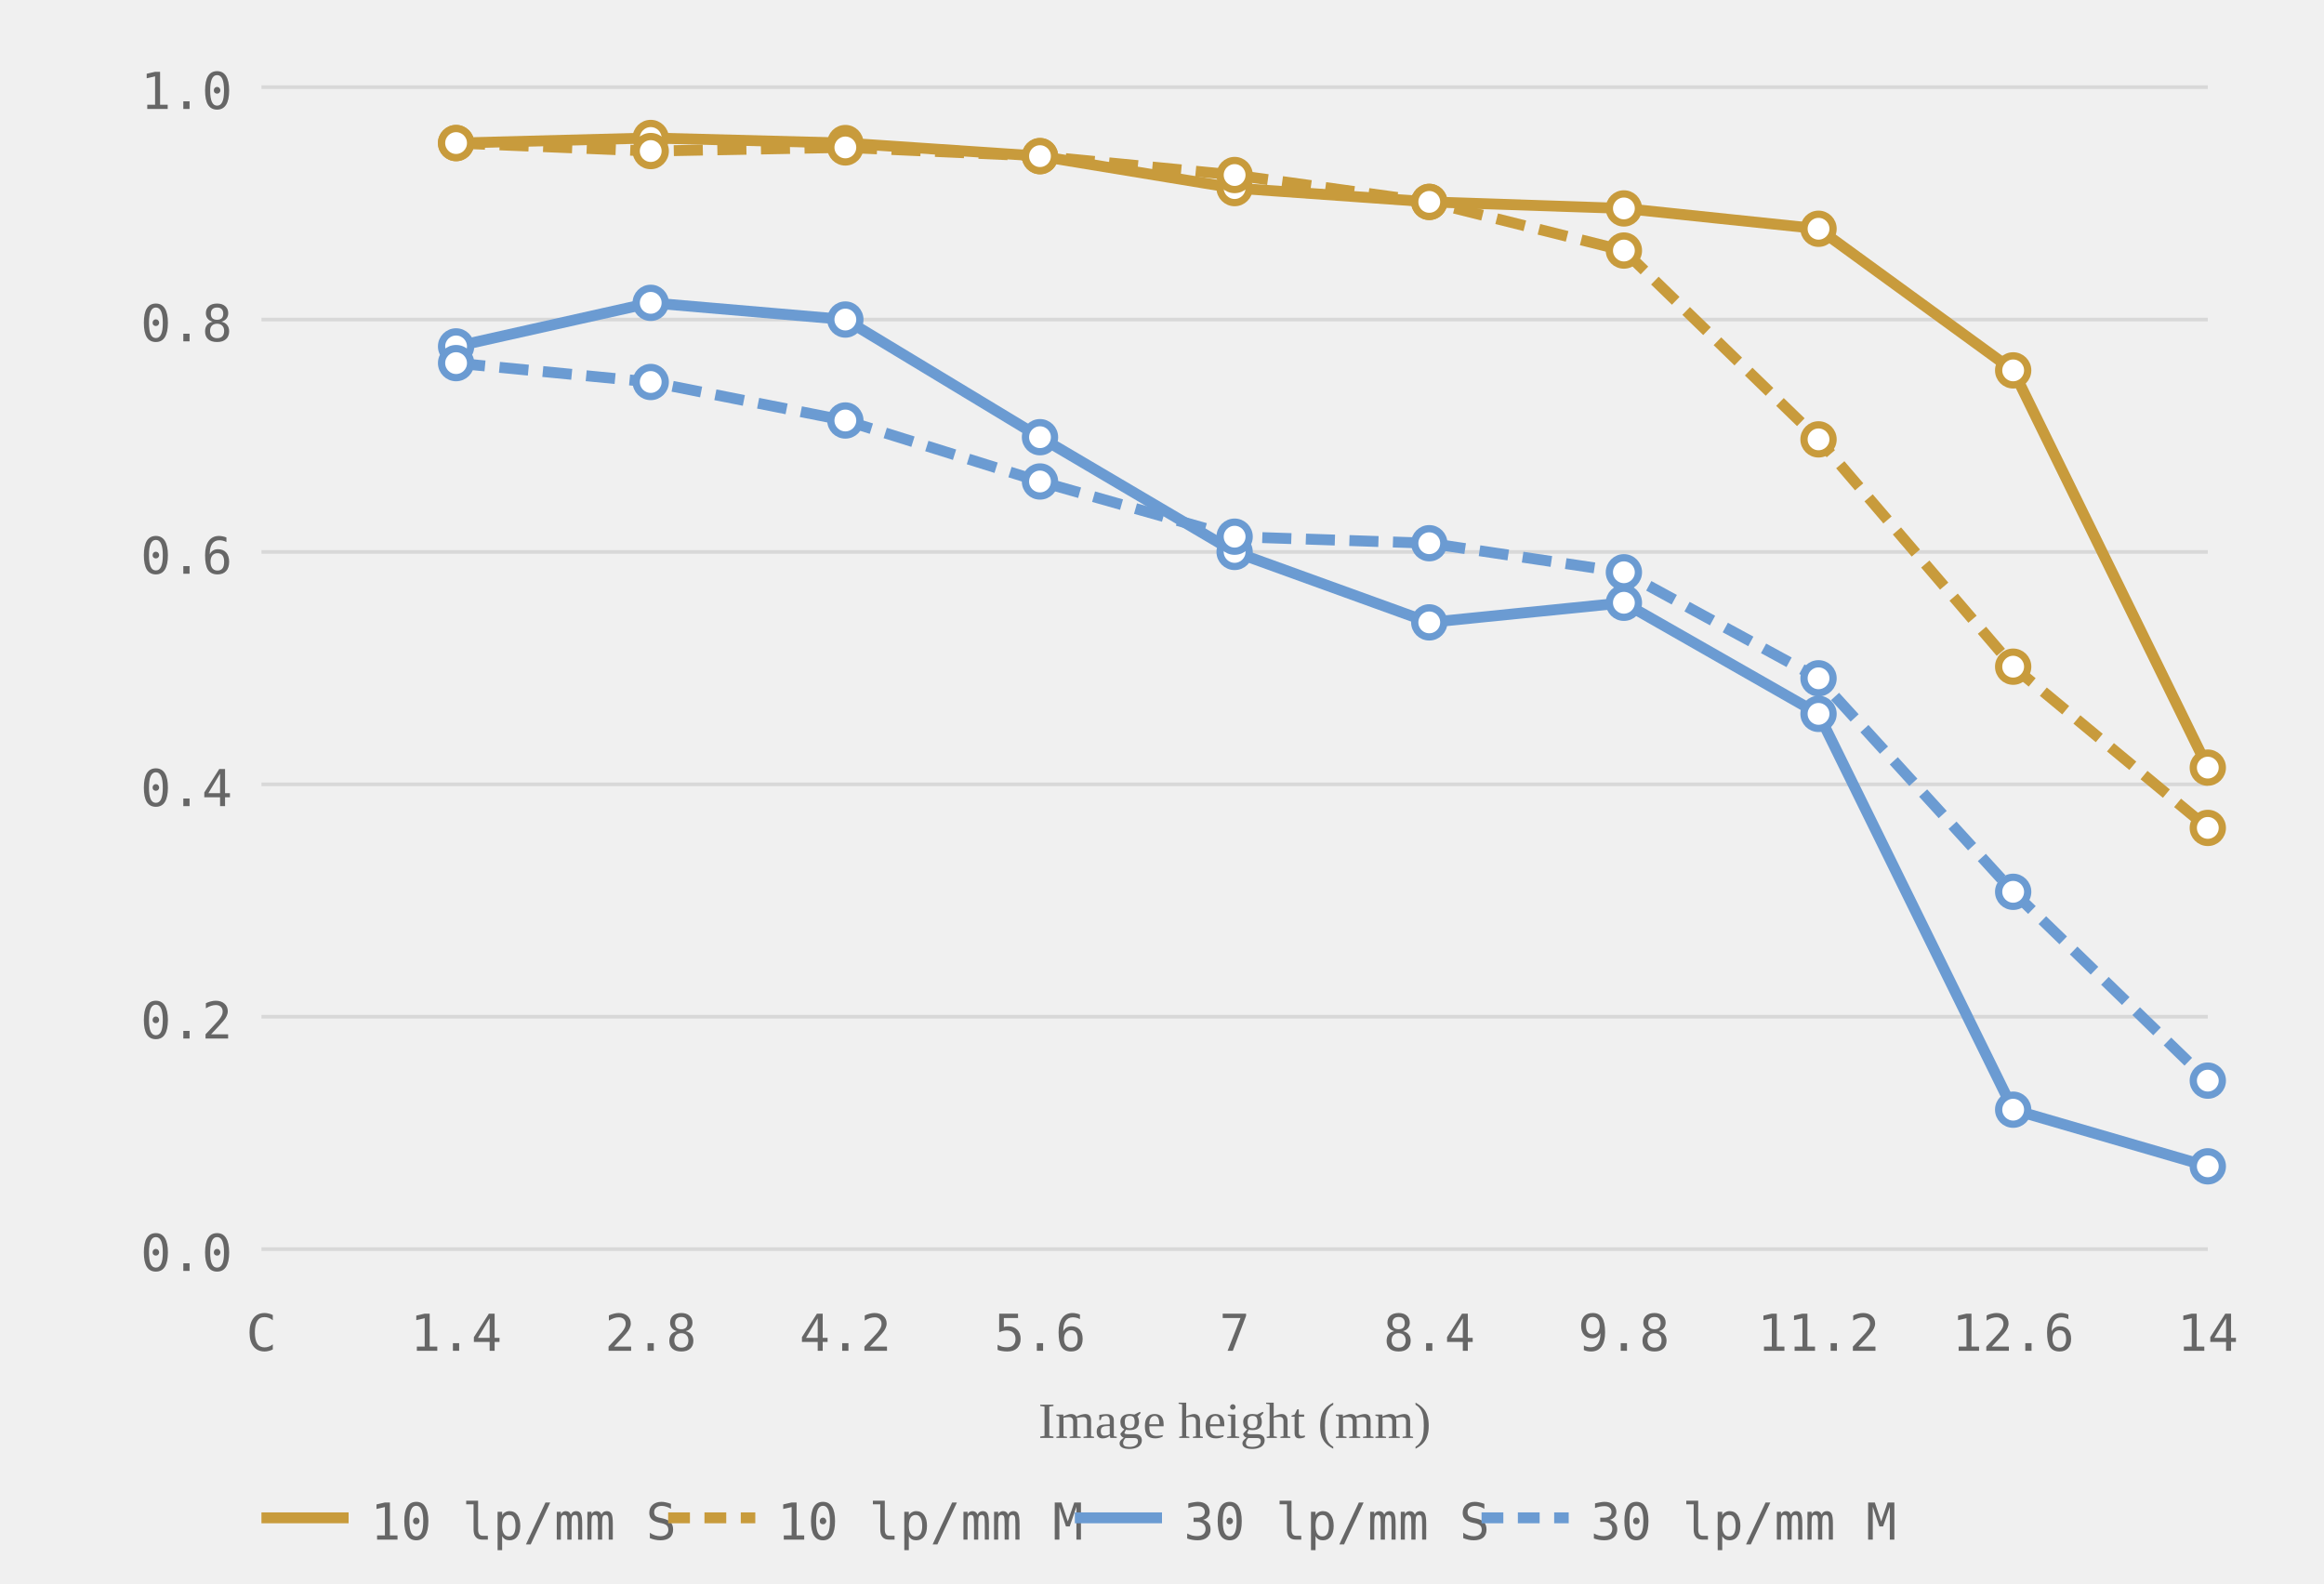
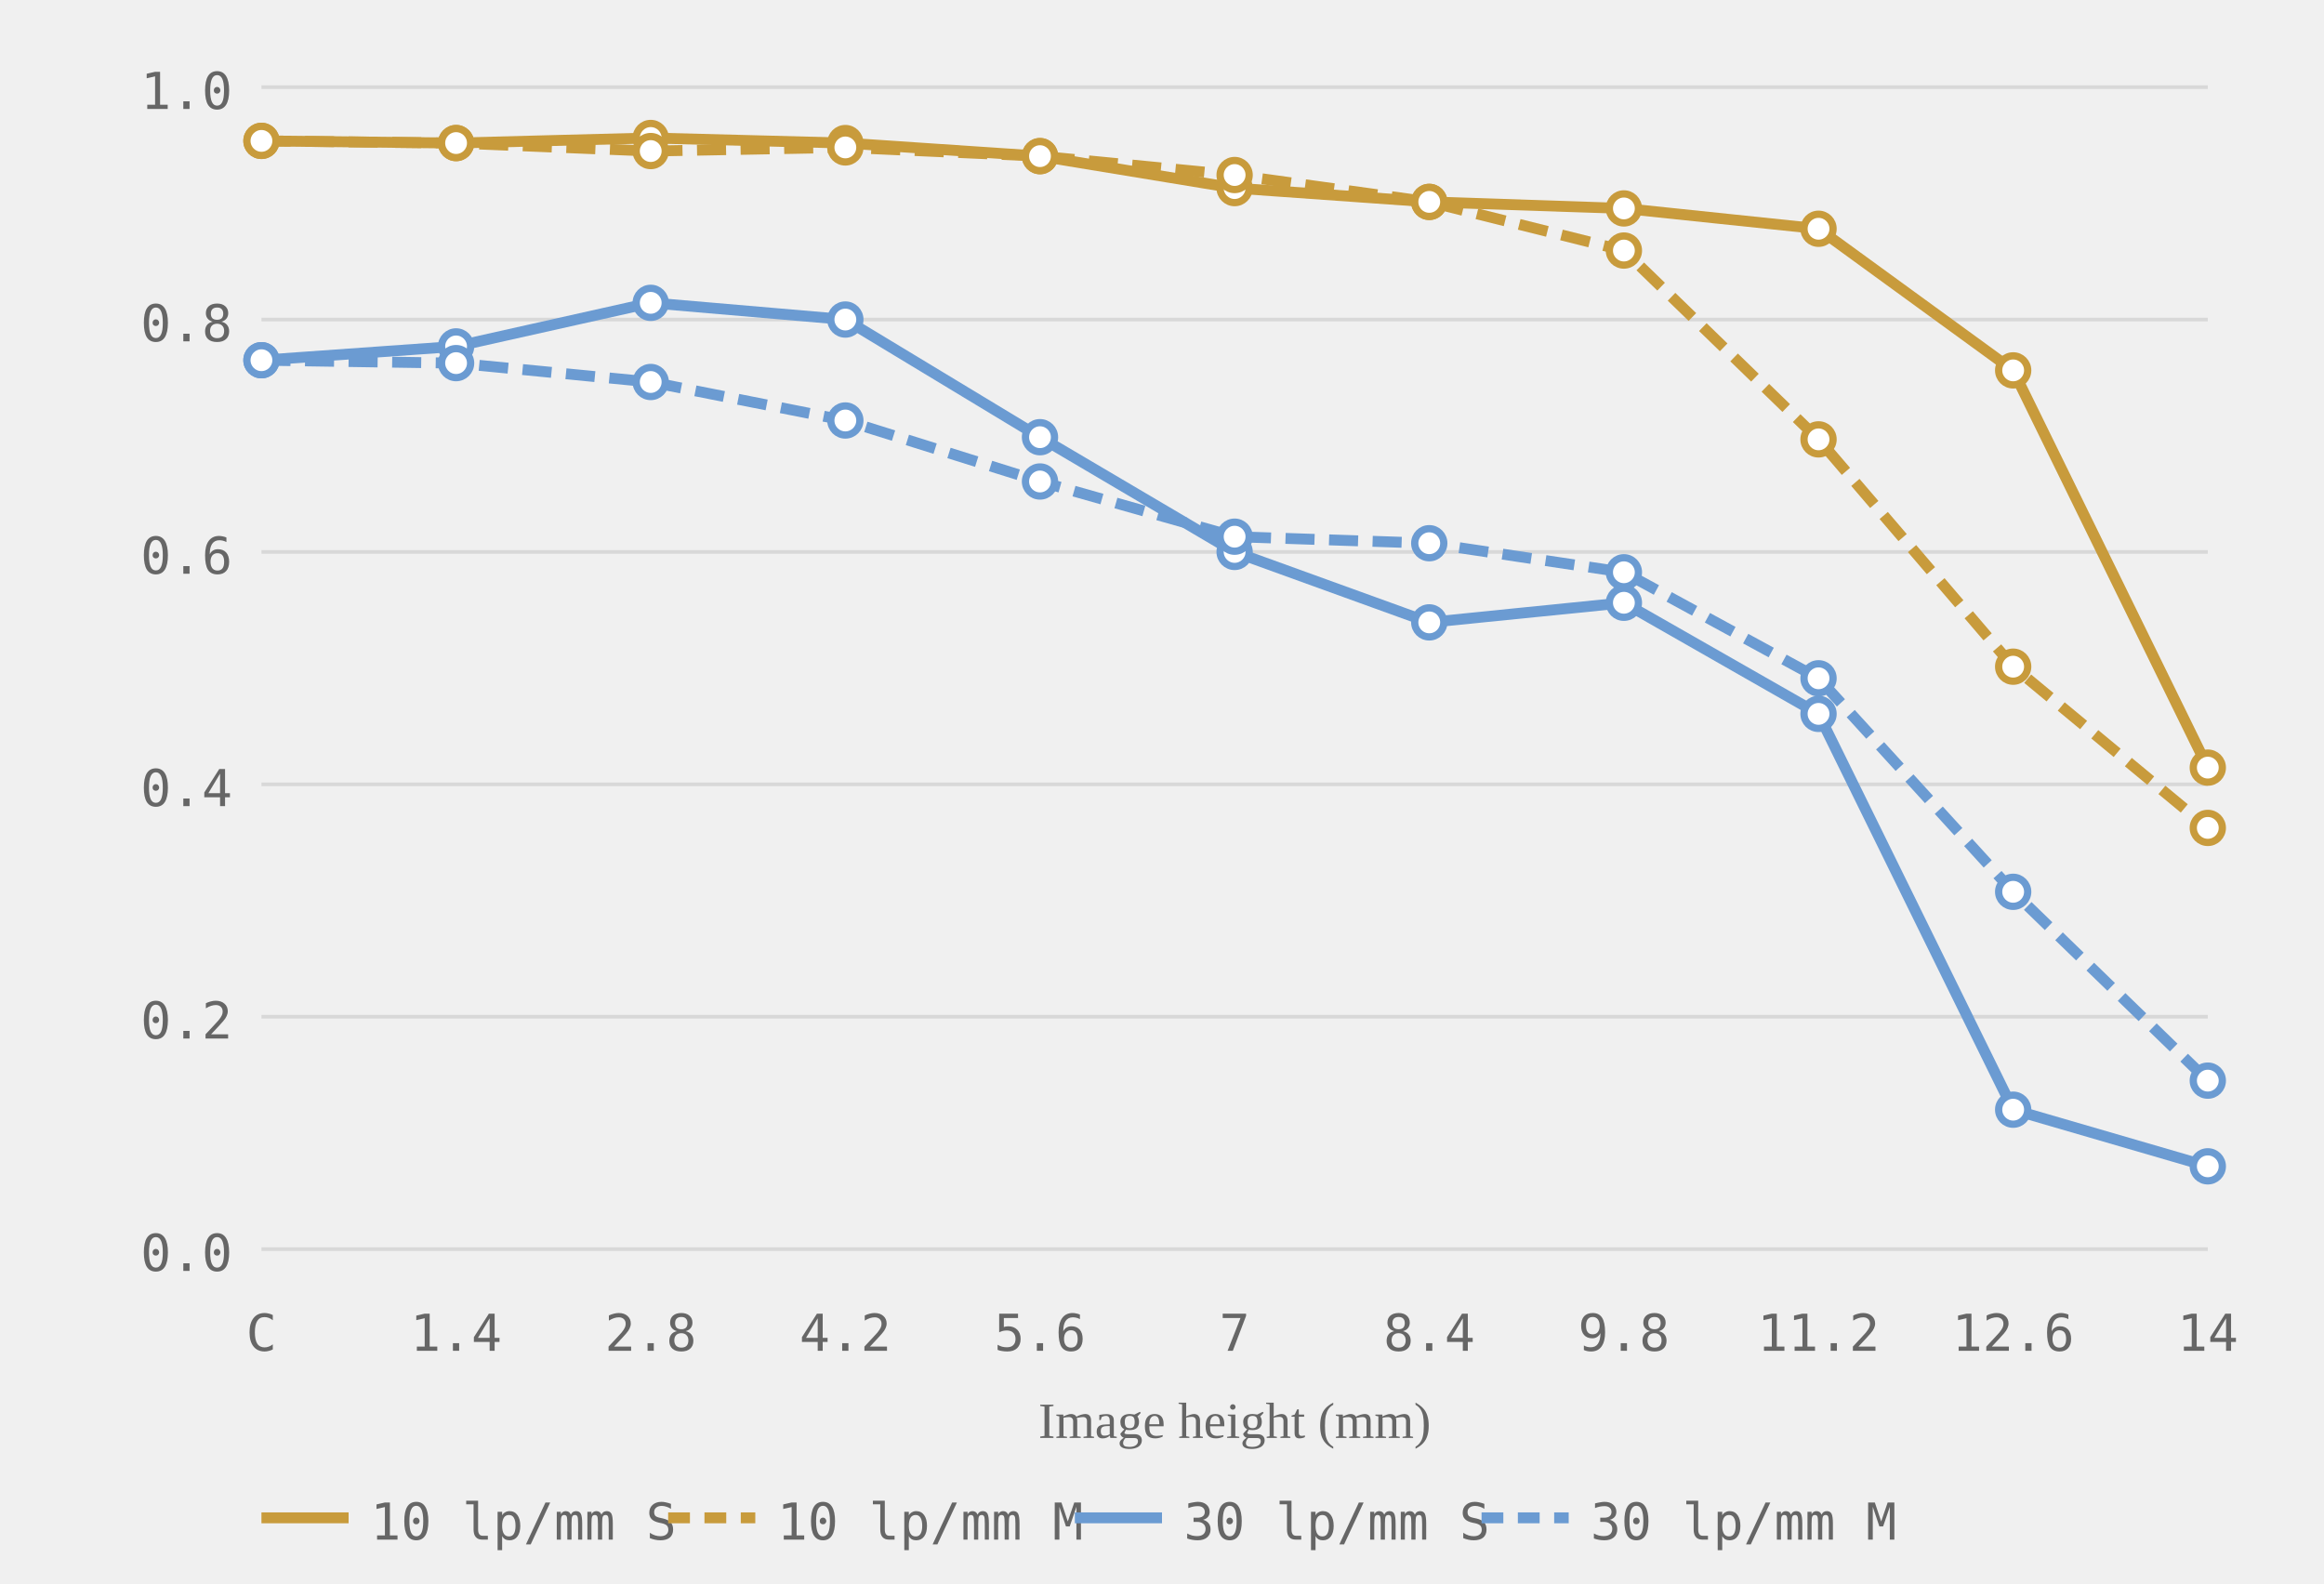
<svg xmlns="http://www.w3.org/2000/svg" viewBox="0 0 320 218" role="img" aria-label="MTF chart, generated from readings">
  <style>.grid-line { stroke: #d8d8d8; stroke-width: 0.5; }.axis-label { font-size: 7px; fill: #666666; font-family: ui-monospace, monospace; }.axis-y { text-anchor: end; }.axis-x { text-anchor: middle; }.axis-title { font-size: 7px; fill: #666666; text-anchor: middle; }.curve { fill: none; stroke-width: 1.5; }.curve-m { stroke-dasharray: 4 2; }.dot { fill: white; stroke-width: 1; }.legend-text { font-size: 7px; fill: #666666; font-family: ui-monospace, monospace; }</style>
  <line class="grid-line" x1="36" y1="172.0" x2="304" y2="172.0" />
  <line class="grid-line" x1="36" y1="140.0" x2="304" y2="140.0" />
  <line class="grid-line" x1="36" y1="108.0" x2="304" y2="108.0" />
  <line class="grid-line" x1="36" y1="76.0" x2="304" y2="76.0" />
  <line class="grid-line" x1="36" y1="44.0" x2="304" y2="44.0" />
  <line class="grid-line" x1="36" y1="12.0" x2="304" y2="12.0" />
  <text class="axis-label axis-y" x="32" y="175.0">0.0</text>
  <text class="axis-label axis-y" x="32" y="143.0">0.2</text>
  <text class="axis-label axis-y" x="32" y="111.0">0.4</text>
  <text class="axis-label axis-y" x="32" y="79.0">0.6</text>
  <text class="axis-label axis-y" x="32" y="47.0">0.8</text>
  <text class="axis-label axis-y" x="32" y="15.0">1.0</text>
  <text class="axis-label axis-x" x="36.0" y="186">C</text>
  <text class="axis-label axis-x" x="62.8" y="186">1.4</text>
  <text class="axis-label axis-x" x="89.6" y="186">2.8</text>
  <text class="axis-label axis-x" x="116.4" y="186">4.2</text>
  <text class="axis-label axis-x" x="143.2" y="186">5.6</text>
  <text class="axis-label axis-x" x="170.0" y="186">7</text>
  <text class="axis-label axis-x" x="196.8" y="186">8.4</text>
  <text class="axis-label axis-x" x="223.6" y="186">9.8</text>
  <text class="axis-label axis-x" x="250.4" y="186">11.2</text>
  <text class="axis-label axis-x" x="277.2" y="186">12.6</text>
  <text class="axis-label axis-x" x="304.0" y="186">14</text>
  <text class="axis-title" x="170.0" y="198">Image height (mm)</text>
-   <polyline class="curve curve-10" style="stroke:#c89b3c" points="62.8,19.7 89.6,19.0 116.4,19.7 143.2,21.5 170.0,25.9 196.8,27.8 223.6,28.7 250.4,31.5 277.2,51.0 304.0,105.7" />
-   <polyline class="curve curve-10 curve-m" style="stroke:#c89b3c" points="62.8,19.7 89.6,20.8 116.4,20.3 143.2,21.5 170.0,24.1 196.8,27.8 223.6,34.5 250.4,60.5 277.2,91.8 304.0,114.0" stroke-dasharray="4 2" />
-   <polyline class="curve curve-30" style="stroke:#6b9bd2" points="62.8,47.7 89.6,41.7 116.4,44.0 143.2,60.2 170.0,76.0 196.8,85.7 223.6,83.0 250.4,98.3 277.2,152.8 304.0,160.6" />
-   <polyline class="curve curve-30 curve-m" style="stroke:#6b9bd2" points="62.8,50.0 89.6,52.6 116.4,57.9 143.2,66.3 170.0,73.9 196.8,74.8 223.6,78.8 250.4,93.4 277.2,122.8 304.0,148.8" stroke-dasharray="4 2" />
+   <polyline class="curve curve-10" style="stroke:#c89b3c" points="36.0,19.4 62.8,19.7 89.6,19.0 116.4,19.7 143.2,21.5 170.0,25.9 196.8,27.8 223.6,28.7 250.4,31.5 277.2,51.0 304.0,105.7" />
+   <polyline class="curve curve-10 curve-m" style="stroke:#c89b3c" points="36.0,19.4 62.8,19.7 89.6,20.8 116.4,20.3 143.2,21.5 170.0,24.1 196.8,27.8 223.6,34.5 250.4,60.5 277.2,91.8 304.0,114.0" stroke-dasharray="4 2" />
+   <polyline class="curve curve-30" style="stroke:#6b9bd2" points="36.0,49.6 62.8,47.7 89.6,41.7 116.4,44.0 143.2,60.2 170.0,76.0 196.8,85.7 223.6,83.0 250.4,98.3 277.2,152.8 304.0,160.6" />
+   <polyline class="curve curve-30 curve-m" style="stroke:#6b9bd2" points="36.0,49.6 62.8,50.0 89.6,52.6 116.4,57.9 143.2,66.3 170.0,73.9 196.8,74.8 223.6,78.8 250.4,93.4 277.2,122.8 304.0,148.8" stroke-dasharray="4 2" />
+   <circle class="dot dot-10" style="stroke:#c89b3c" cx="36.0" cy="19.4" r="2" />
  <circle class="dot dot-10" style="stroke:#c89b3c" cx="62.8" cy="19.7" r="2" />
  <circle class="dot dot-10" style="stroke:#c89b3c" cx="89.6" cy="19.0" r="2" />
  <circle class="dot dot-10" style="stroke:#c89b3c" cx="116.4" cy="19.7" r="2" />
  <circle class="dot dot-10" style="stroke:#c89b3c" cx="143.2" cy="21.5" r="2" />
  <circle class="dot dot-10" style="stroke:#c89b3c" cx="170.0" cy="25.9" r="2" />
  <circle class="dot dot-10" style="stroke:#c89b3c" cx="196.8" cy="27.8" r="2" />
  <circle class="dot dot-10" style="stroke:#c89b3c" cx="223.6" cy="28.7" r="2" />
  <circle class="dot dot-10" style="stroke:#c89b3c" cx="250.4" cy="31.5" r="2" />
  <circle class="dot dot-10" style="stroke:#c89b3c" cx="277.2" cy="51.0" r="2" />
  <circle class="dot dot-10" style="stroke:#c89b3c" cx="304.0" cy="105.7" r="2" />
+   <circle class="dot dot-10" style="stroke:#c89b3c" cx="36.0" cy="19.4" r="2" />
  <circle class="dot dot-10" style="stroke:#c89b3c" cx="62.8" cy="19.7" r="2" />
  <circle class="dot dot-10" style="stroke:#c89b3c" cx="89.6" cy="20.8" r="2" />
  <circle class="dot dot-10" style="stroke:#c89b3c" cx="116.4" cy="20.3" r="2" />
  <circle class="dot dot-10" style="stroke:#c89b3c" cx="143.2" cy="21.5" r="2" />
  <circle class="dot dot-10" style="stroke:#c89b3c" cx="170.0" cy="24.1" r="2" />
  <circle class="dot dot-10" style="stroke:#c89b3c" cx="196.8" cy="27.8" r="2" />
  <circle class="dot dot-10" style="stroke:#c89b3c" cx="223.6" cy="34.5" r="2" />
  <circle class="dot dot-10" style="stroke:#c89b3c" cx="250.4" cy="60.5" r="2" />
  <circle class="dot dot-10" style="stroke:#c89b3c" cx="277.2" cy="91.8" r="2" />
  <circle class="dot dot-10" style="stroke:#c89b3c" cx="304.0" cy="114.0" r="2" />
+   <circle class="dot dot-30" style="stroke:#6b9bd2" cx="36.0" cy="49.6" r="2" />
  <circle class="dot dot-30" style="stroke:#6b9bd2" cx="62.8" cy="47.7" r="2" />
  <circle class="dot dot-30" style="stroke:#6b9bd2" cx="89.6" cy="41.7" r="2" />
  <circle class="dot dot-30" style="stroke:#6b9bd2" cx="116.4" cy="44.0" r="2" />
  <circle class="dot dot-30" style="stroke:#6b9bd2" cx="143.2" cy="60.2" r="2" />
  <circle class="dot dot-30" style="stroke:#6b9bd2" cx="170.0" cy="76.0" r="2" />
  <circle class="dot dot-30" style="stroke:#6b9bd2" cx="196.8" cy="85.7" r="2" />
  <circle class="dot dot-30" style="stroke:#6b9bd2" cx="223.6" cy="83.0" r="2" />
  <circle class="dot dot-30" style="stroke:#6b9bd2" cx="250.4" cy="98.3" r="2" />
  <circle class="dot dot-30" style="stroke:#6b9bd2" cx="277.2" cy="152.8" r="2" />
  <circle class="dot dot-30" style="stroke:#6b9bd2" cx="304.0" cy="160.6" r="2" />
+   <circle class="dot dot-30" style="stroke:#6b9bd2" cx="36.0" cy="49.6" r="2" />
  <circle class="dot dot-30" style="stroke:#6b9bd2" cx="62.8" cy="50.0" r="2" />
  <circle class="dot dot-30" style="stroke:#6b9bd2" cx="89.6" cy="52.6" r="2" />
  <circle class="dot dot-30" style="stroke:#6b9bd2" cx="116.4" cy="57.9" r="2" />
  <circle class="dot dot-30" style="stroke:#6b9bd2" cx="143.2" cy="66.3" r="2" />
  <circle class="dot dot-30" style="stroke:#6b9bd2" cx="170.0" cy="73.9" r="2" />
  <circle class="dot dot-30" style="stroke:#6b9bd2" cx="196.8" cy="74.8" r="2" />
  <circle class="dot dot-30" style="stroke:#6b9bd2" cx="223.6" cy="78.8" r="2" />
  <circle class="dot dot-30" style="stroke:#6b9bd2" cx="250.4" cy="93.4" r="2" />
  <circle class="dot dot-30" style="stroke:#6b9bd2" cx="277.2" cy="122.8" r="2" />
  <circle class="dot dot-30" style="stroke:#6b9bd2" cx="304.0" cy="148.8" r="2" />
  <line x1="36" y1="209" x2="48" y2="209" stroke="#c89b3c" stroke-width="1.5" />
  <text class="legend-text" x="51" y="212">10 lp/mm S</text>
  <line x1="92" y1="209" x2="104" y2="209" stroke="#c89b3c" stroke-width="1.5" stroke-dasharray="3 2" />
  <text class="legend-text" x="107" y="212">10 lp/mm M</text>
  <line x1="148" y1="209" x2="160" y2="209" stroke="#6b9bd2" stroke-width="1.5" />
  <text class="legend-text" x="163" y="212">30 lp/mm S</text>
  <line x1="204" y1="209" x2="216" y2="209" stroke="#6b9bd2" stroke-width="1.5" stroke-dasharray="3 2" />
  <text class="legend-text" x="219" y="212">30 lp/mm M</text>
</svg>
